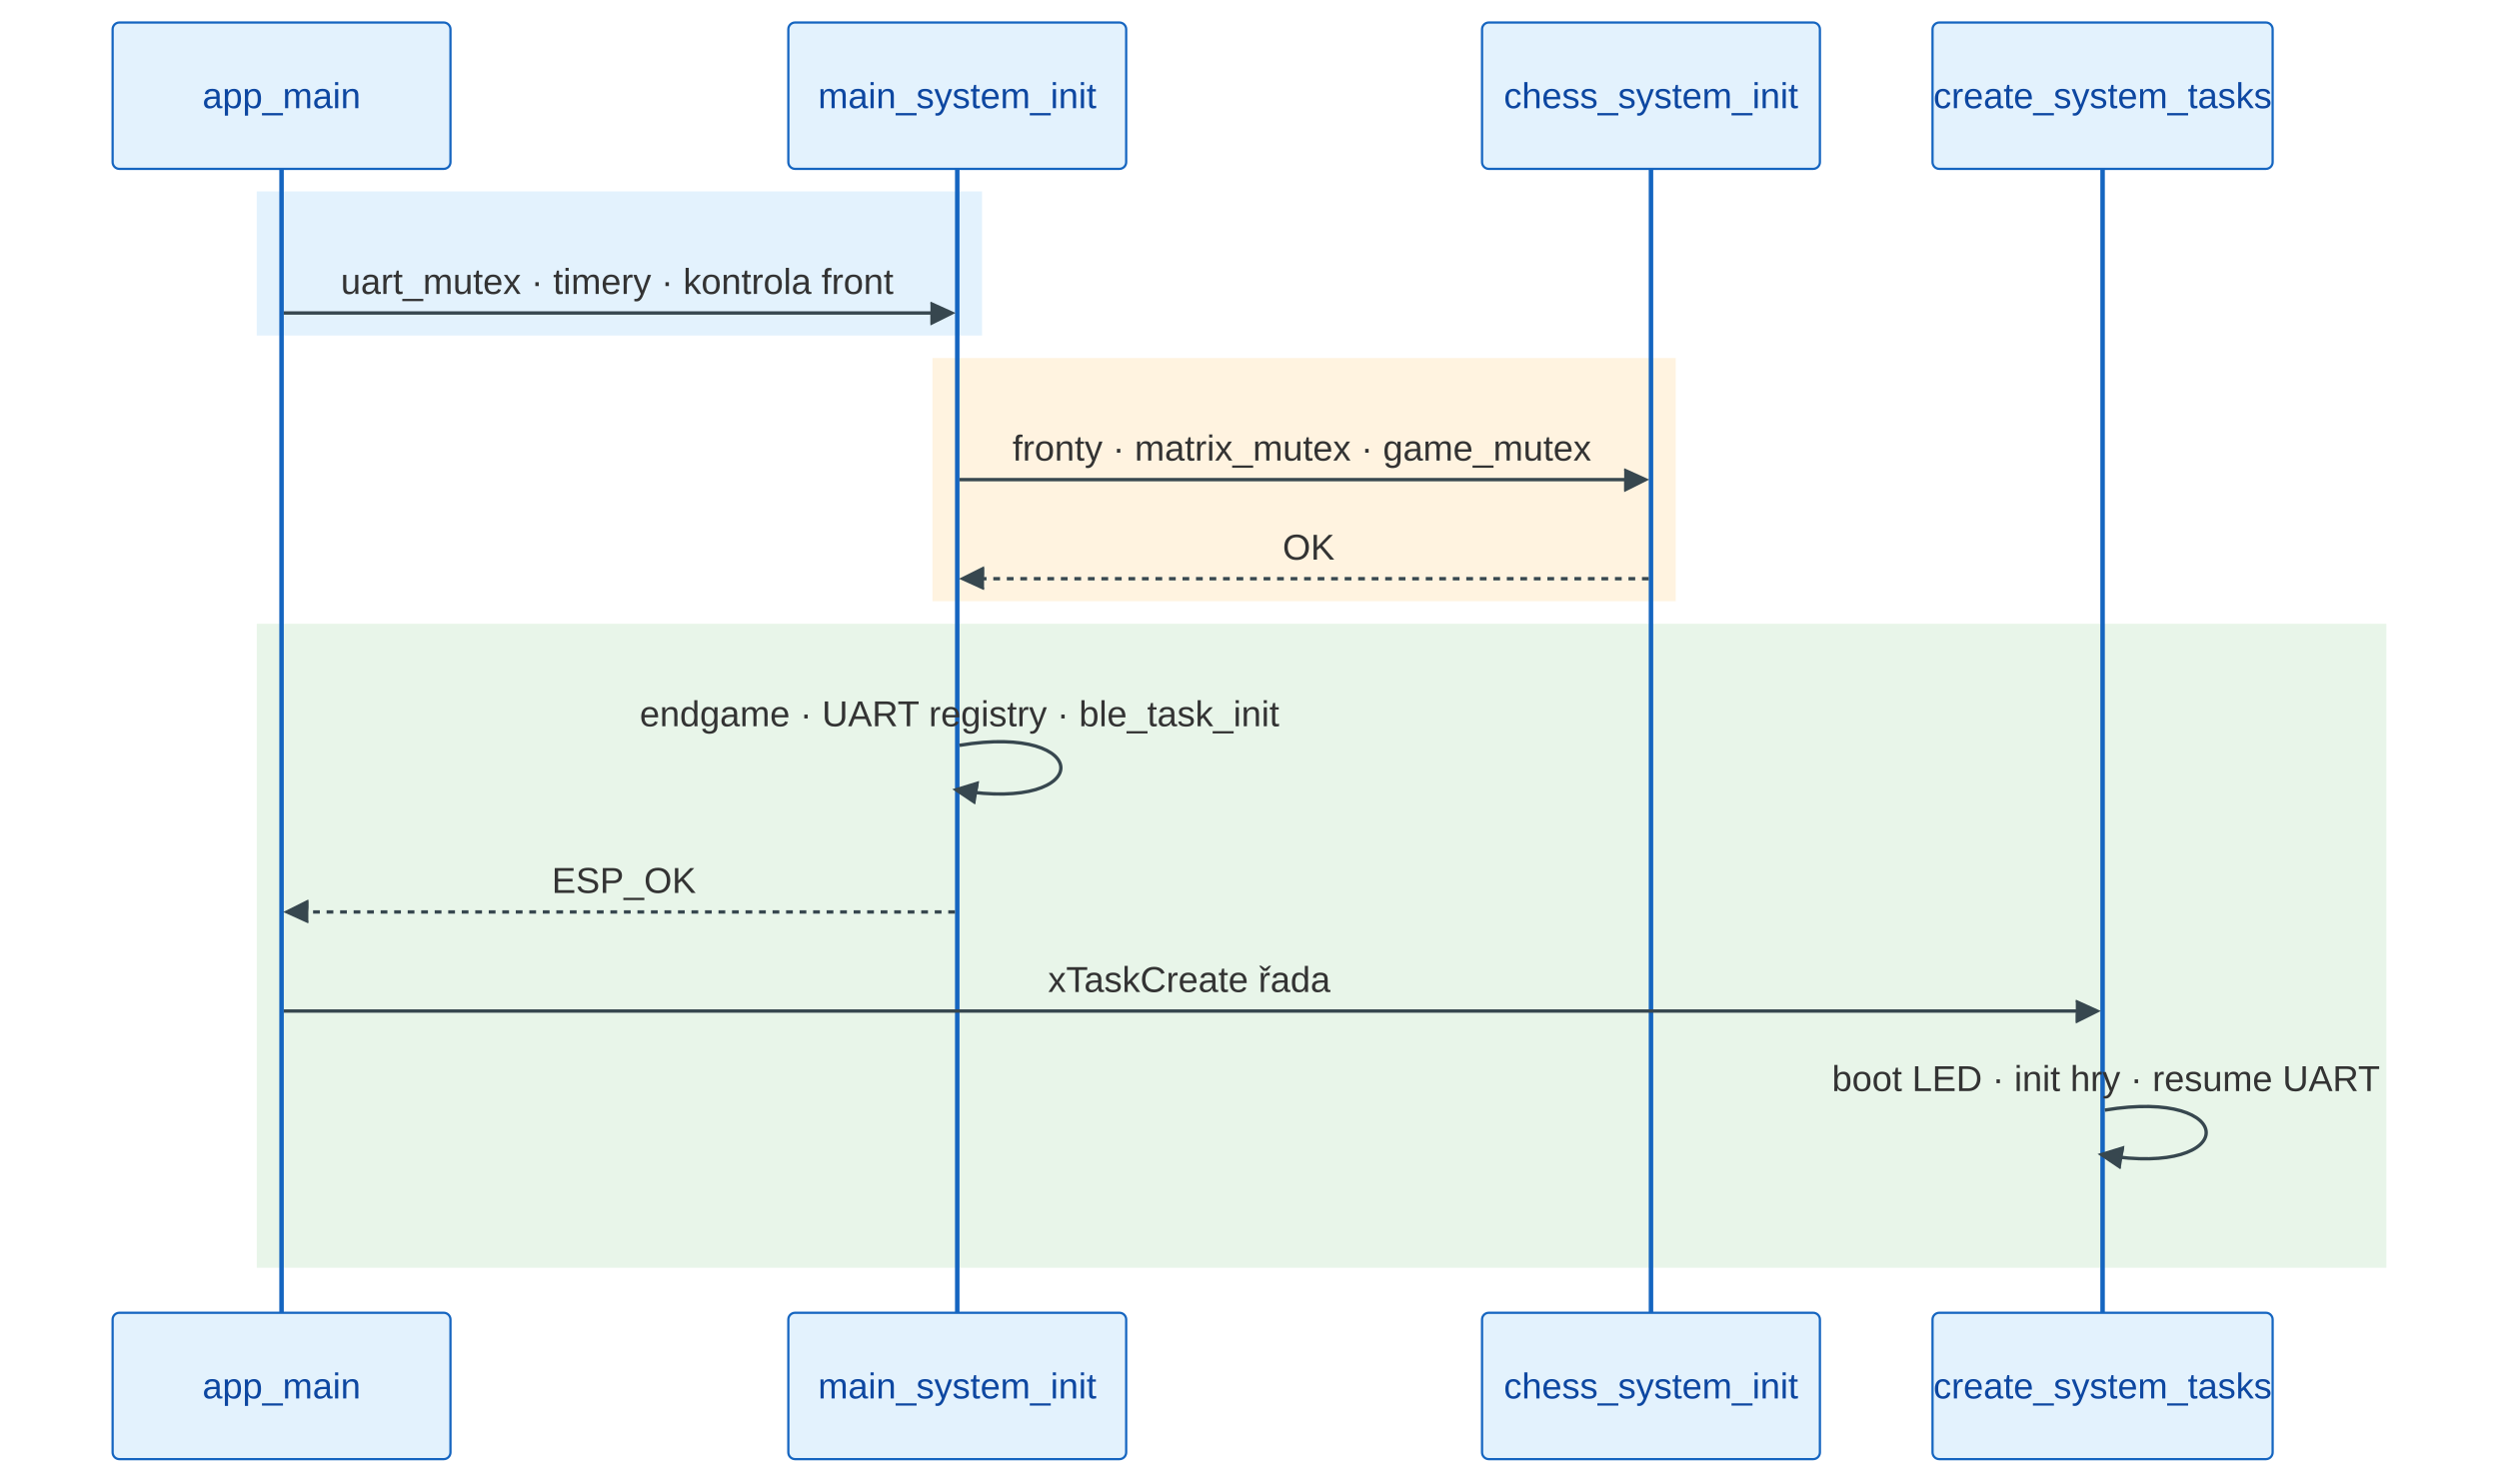
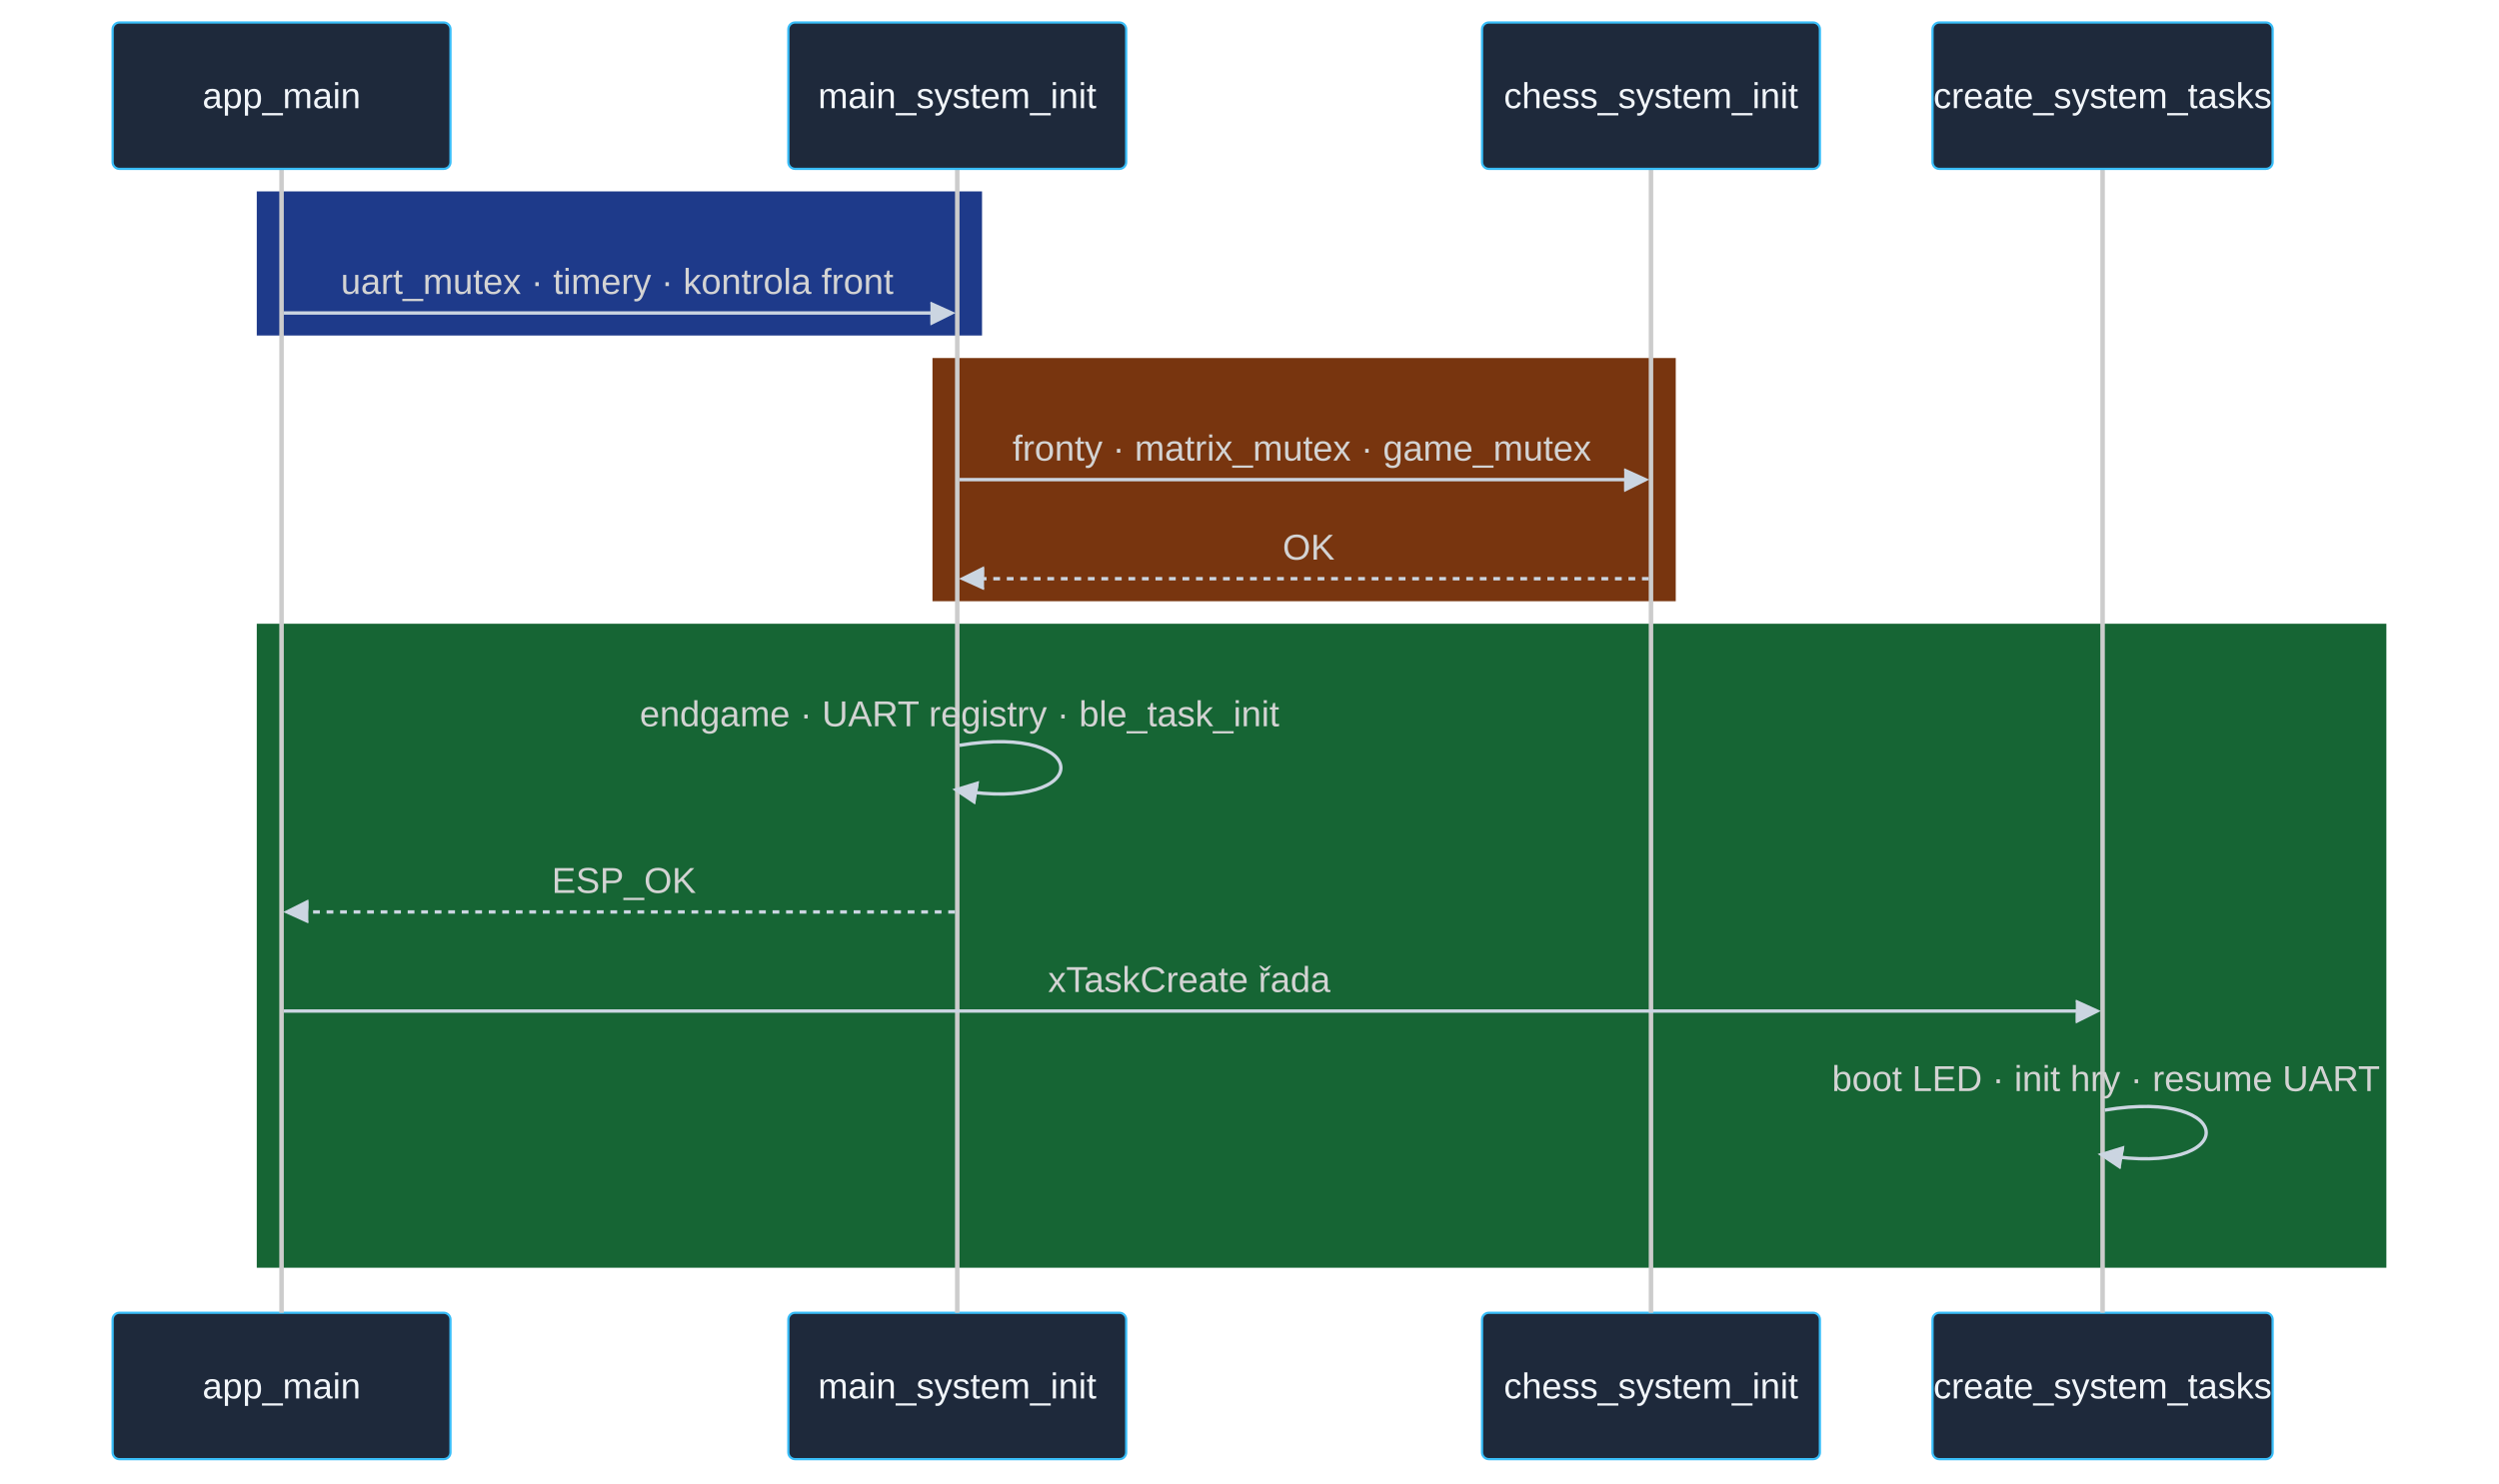
<svg xmlns="http://www.w3.org/2000/svg" id="my-svg" width="100%" style="max-width: 1109.5px; background-color: transparent;" viewBox="-50 -10 1109.5 659" role="graphics-document document" aria-roledescription="sequence">
-   <rect x="64" y="267" fill="rgb(232, 245, 233)" width="945.5" height="286" class="rect" />
-   <rect x="364" y="149" fill="rgb(255, 243, 224)" width="330" height="108" class="rect" />
-   <rect x="64" y="75" fill="rgb(227, 242, 253)" width="322" height="64" class="rect" />
+   <rect x="64" y="267" fill="rgb(22, 101, 52)" width="945.5" height="286" class="rect" />
+   <rect x="364" y="149" fill="rgb(120, 53, 15)" width="330" height="108" class="rect" />
+   <rect x="64" y="75" fill="rgb(30, 58, 138)" width="322" height="64" class="rect" />
  <g>
    <rect x="808" y="573" fill="#eaeaea" stroke="#666" width="151" height="65" name="CR" rx="3" ry="3" class="actor actor-bottom" />
    <text x="883.5" y="605.5" dominant-baseline="central" alignment-baseline="central" class="actor actor-box" style="text-anchor: middle; font-size: 16px; font-weight: 400;">
      <tspan x="883.5" dy="0">create_system_tasks</tspan>
    </text>
  </g>
  <g>
    <rect x="608" y="573" fill="#eaeaea" stroke="#666" width="150" height="65" name="FC" rx="3" ry="3" class="actor actor-bottom" />
    <text x="683" y="605.5" dominant-baseline="central" alignment-baseline="central" class="actor actor-box" style="text-anchor: middle; font-size: 16px; font-weight: 400;">
      <tspan x="683" dy="0">chess_system_init</tspan>
    </text>
  </g>
  <g>
    <rect x="300" y="573" fill="#eaeaea" stroke="#666" width="150" height="65" name="SYS" rx="3" ry="3" class="actor actor-bottom" />
    <text x="375" y="605.5" dominant-baseline="central" alignment-baseline="central" class="actor actor-box" style="text-anchor: middle; font-size: 16px; font-weight: 400;">
      <tspan x="375" dy="0">main_system_init</tspan>
    </text>
  </g>
  <g>
    <rect x="0" y="573" fill="#eaeaea" stroke="#666" width="150" height="65" name="AM" rx="3" ry="3" class="actor actor-bottom" />
    <text x="75" y="605.5" dominant-baseline="central" alignment-baseline="central" class="actor actor-box" style="text-anchor: middle; font-size: 16px; font-weight: 400;">
      <tspan x="75" dy="0">app_main</tspan>
    </text>
  </g>
  <g>
    <line id="actor3" x1="883.5" y1="65" x2="883.5" y2="573" class="actor-line 200" stroke-width="0.5px" stroke="#999" name="CR" data-et="life-line" data-id="CR" />
    <g id="root-3" data-et="participant" data-type="participant" data-id="CR">
      <rect x="808" y="0" fill="#eaeaea" stroke="#666" width="151" height="65" name="CR" rx="3" ry="3" class="actor actor-top" />
      <text x="883.5" y="32.5" dominant-baseline="central" alignment-baseline="central" class="actor actor-box" style="text-anchor: middle; font-size: 16px; font-weight: 400;">
        <tspan x="883.5" dy="0">create_system_tasks</tspan>
      </text>
    </g>
  </g>
  <g>
    <line id="actor2" x1="683" y1="65" x2="683" y2="573" class="actor-line 200" stroke-width="0.5px" stroke="#999" name="FC" data-et="life-line" data-id="FC" />
    <g id="root-2" data-et="participant" data-type="participant" data-id="FC">
      <rect x="608" y="0" fill="#eaeaea" stroke="#666" width="150" height="65" name="FC" rx="3" ry="3" class="actor actor-top" />
      <text x="683" y="32.5" dominant-baseline="central" alignment-baseline="central" class="actor actor-box" style="text-anchor: middle; font-size: 16px; font-weight: 400;">
        <tspan x="683" dy="0">chess_system_init</tspan>
      </text>
    </g>
  </g>
  <g>
    <line id="actor1" x1="375" y1="65" x2="375" y2="573" class="actor-line 200" stroke-width="0.5px" stroke="#999" name="SYS" data-et="life-line" data-id="SYS" />
    <g id="root-1" data-et="participant" data-type="participant" data-id="SYS">
      <rect x="300" y="0" fill="#eaeaea" stroke="#666" width="150" height="65" name="SYS" rx="3" ry="3" class="actor actor-top" />
      <text x="375" y="32.5" dominant-baseline="central" alignment-baseline="central" class="actor actor-box" style="text-anchor: middle; font-size: 16px; font-weight: 400;">
        <tspan x="375" dy="0">main_system_init</tspan>
      </text>
    </g>
  </g>
  <g>
    <line id="actor0" x1="75" y1="65" x2="75" y2="573" class="actor-line 200" stroke-width="0.5px" stroke="#999" name="AM" data-et="life-line" data-id="AM" />
    <g id="root-0" data-et="participant" data-type="participant" data-id="AM">
      <rect x="0" y="0" fill="#eaeaea" stroke="#666" width="150" height="65" name="AM" rx="3" ry="3" class="actor actor-top" />
      <text x="75" y="32.5" dominant-baseline="central" alignment-baseline="central" class="actor actor-box" style="text-anchor: middle; font-size: 16px; font-weight: 400;">
        <tspan x="75" dy="0">app_main</tspan>
      </text>
    </g>
  </g>
-   <style>#my-svg{font-family:"trebuchet ms",verdana,arial,sans-serif;font-size:16px;fill:#333;}@keyframes edge-animation-frame{from{stroke-dashoffset:0;}}@keyframes dash{to{stroke-dashoffset:0;}}#my-svg .edge-animation-slow{stroke-dasharray:9,5!important;stroke-dashoffset:900;animation:dash 50s linear infinite;stroke-linecap:round;}#my-svg .edge-animation-fast{stroke-dasharray:9,5!important;stroke-dashoffset:900;animation:dash 20s linear infinite;stroke-linecap:round;}#my-svg .error-icon{fill:hsl(220.588, 100%, 98.333%);}#my-svg .error-text{fill:rgb(8.5, 5.75, 0);stroke:rgb(8.5, 5.75, 0);}#my-svg .edge-thickness-normal{stroke-width:1px;}#my-svg .edge-thickness-thick{stroke-width:3.5px;}#my-svg .edge-pattern-solid{stroke-dasharray:0;}#my-svg .edge-thickness-invisible{stroke-width:0;fill:none;}#my-svg .edge-pattern-dashed{stroke-dasharray:3;}#my-svg .edge-pattern-dotted{stroke-dasharray:2;}#my-svg .marker{fill:#0b0b0b;stroke:#0b0b0b;}#my-svg .marker.cross{stroke:#0b0b0b;}#my-svg svg{font-family:"trebuchet ms",verdana,arial,sans-serif;font-size:16px;}#my-svg p{margin:0;}#my-svg .actor{stroke:#1565c0;fill:#e3f2fd;stroke-width:1;}#my-svg rect.actor.outer-path[data-look="neo"]{filter:drop-shadow( 1px 2px 2px rgba(185,185,185,1));}#my-svg rect.note[data-look="neo"]{stroke:hsl(52.683, 60%, 73.922%);fill:#fff5ad;filter:drop-shadow( 1px 2px 2px rgba(185,185,185,1));}#my-svg text.actor&gt;tspan{fill:#0d47a1;stroke:none;}#my-svg .actor-line{stroke:#1565c0;}#my-svg .innerArc{stroke-width:1.5;stroke-dasharray:none;}#my-svg .messageLine0{stroke-width:1.5;stroke-dasharray:none;stroke:#37474f;}#my-svg .messageLine1{stroke-width:1.5;stroke-dasharray:2,2;stroke:#37474f;}#my-svg [id$="-arrowhead"] path{fill:#37474f;stroke:#37474f;}#my-svg .sequenceNumber{fill:#f4f4f4;}#my-svg [id$="-sequencenumber"]{fill:#37474f;}#my-svg [id$="-crosshead"] path{fill:#37474f;stroke:#37474f;}#my-svg .messageText{fill:#333;stroke:none;}#my-svg .labelBox{stroke:#1565c0;fill:#e3f2fd;filter:none;}#my-svg .labelText,#my-svg .labelText&gt;tspan{fill:#0d47a1;stroke:none;}#my-svg .loopText,#my-svg .loopText&gt;tspan{fill:#0d47a1;stroke:none;}#my-svg .loopLine{stroke-width:2px;stroke-dasharray:2,2;stroke:#1565c0;fill:#1565c0;}#my-svg .note{stroke:hsl(52.683, 60%, 73.922%);fill:#fff5ad;}#my-svg .noteText,#my-svg .noteText&gt;tspan{fill:#333;stroke:none;font-weight:normal;}#my-svg .activation0{fill:hsl(-79.412, 100%, 93.333%);stroke:hsl(-79.412, 100%, 83.333%);}#my-svg .activation1{fill:hsl(-79.412, 100%, 93.333%);stroke:hsl(-79.412, 100%, 83.333%);}#my-svg .activation2{fill:hsl(-79.412, 100%, 93.333%);stroke:hsl(-79.412, 100%, 83.333%);}#my-svg .actorPopupMenu{position:absolute;}#my-svg .actorPopupMenuPanel{position:absolute;fill:#e3f2fd;box-shadow:0px 8px 16px 0px rgba(0,0,0,0.2);filter:drop-shadow(3px 5px 2px rgb(0 0 0 / 0.4));}#my-svg .actor-man circle,#my-svg line{fill:#e3f2fd;stroke-width:2px;}#my-svg g rect.rect{filter:drop-shadow( 1px 2px 2px rgba(185,185,185,1));stroke:hsl(40.588, 60%, 83.333%);}#my-svg .node .neo-node{stroke:hsl(40.588, 60%, 83.333%);}#my-svg [data-look="neo"].node rect,#my-svg [data-look="neo"].cluster rect,#my-svg [data-look="neo"].node polygon{stroke:url(#my-svg-gradient);filter:drop-shadow( 1px 2px 2px rgba(185,185,185,1));}#my-svg [data-look="neo"].node path{stroke:url(#my-svg-gradient);stroke-width:1px;}#my-svg [data-look="neo"].node .outer-path{filter:drop-shadow( 1px 2px 2px rgba(185,185,185,1));}#my-svg [data-look="neo"].node .neo-line path{stroke:hsl(40.588, 60%, 83.333%);filter:none;}#my-svg [data-look="neo"].node circle{stroke:url(#my-svg-gradient);filter:drop-shadow( 1px 2px 2px rgba(185,185,185,1));}#my-svg [data-look="neo"].node circle .state-start{fill:#000000;}#my-svg [data-look="neo"].icon-shape .icon{fill:url(#my-svg-gradient);filter:drop-shadow( 1px 2px 2px rgba(185,185,185,1));}#my-svg [data-look="neo"].icon-shape .icon-neo path{stroke:url(#my-svg-gradient);filter:drop-shadow( 1px 2px 2px rgba(185,185,185,1));}#my-svg :root{--mermaid-font-family:"trebuchet ms",verdana,arial,sans-serif;}</style>
+   <style>#my-svg{font-family:"trebuchet ms",verdana,arial,sans-serif;font-size:16px;fill:#ccc;}@keyframes edge-animation-frame{from{stroke-dashoffset:0;}}@keyframes dash{to{stroke-dashoffset:0;}}#my-svg .edge-animation-slow{stroke-dasharray:9,5!important;stroke-dashoffset:900;animation:dash 50s linear infinite;stroke-linecap:round;}#my-svg .edge-animation-fast{stroke-dasharray:9,5!important;stroke-dashoffset:900;animation:dash 20s linear infinite;stroke-linecap:round;}#my-svg .error-icon{fill:#a44141;}#my-svg .error-text{fill:#ddd;stroke:#ddd;}#my-svg .edge-thickness-normal{stroke-width:1px;}#my-svg .edge-thickness-thick{stroke-width:3.5px;}#my-svg .edge-pattern-solid{stroke-dasharray:0;}#my-svg .edge-thickness-invisible{stroke-width:0;fill:none;}#my-svg .edge-pattern-dashed{stroke-dasharray:3;}#my-svg .edge-pattern-dotted{stroke-dasharray:2;}#my-svg .marker{fill:lightgrey;stroke:lightgrey;}#my-svg .marker.cross{stroke:lightgrey;}#my-svg svg{font-family:"trebuchet ms",verdana,arial,sans-serif;font-size:16px;}#my-svg p{margin:0;}#my-svg .actor{stroke:#38bdf8;fill:#1e293b;stroke-width:1;}#my-svg rect.actor.outer-path[data-look="neo"]{filter:drop-shadow( 1px 2px 2px rgba(185,185,185,1));}#my-svg rect.note[data-look="neo"]{stroke:#475569;fill:#334155;filter:drop-shadow( 1px 2px 2px rgba(185,185,185,1));}#my-svg text.actor&gt;tspan{fill:#f1f5f9;stroke:none;}#my-svg .actor-line{stroke:#ccc;}#my-svg .innerArc{stroke-width:1.5;stroke-dasharray:none;}#my-svg .messageLine0{stroke-width:1.5;stroke-dasharray:none;stroke:#cbd5e1;}#my-svg .messageLine1{stroke-width:1.5;stroke-dasharray:2,2;stroke:#cbd5e1;}#my-svg [id$="-arrowhead"] path{fill:#cbd5e1;stroke:#cbd5e1;}#my-svg .sequenceNumber{fill:black;}#my-svg [id$="-sequencenumber"]{fill:#cbd5e1;}#my-svg [id$="-crosshead"] path{fill:#cbd5e1;stroke:#cbd5e1;}#my-svg .messageText{fill:lightgrey;stroke:none;}#my-svg .labelBox{stroke:#ccc;fill:#334155;filter:none;}#my-svg .labelText,#my-svg .labelText&gt;tspan{fill:#f8fafc;stroke:none;}#my-svg .loopText,#my-svg .loopText&gt;tspan{fill:#e2e8f0;stroke:none;}#my-svg .loopLine{stroke-width:2px;stroke-dasharray:2,2;stroke:#ccc;fill:#ccc;}#my-svg .note{stroke:#475569;fill:#334155;}#my-svg .noteText,#my-svg .noteText&gt;tspan{fill:#f1f5f9;stroke:none;font-weight:normal;}#my-svg .activation0{fill:hsl(180, 1.587%, 28.353%);stroke:#ccc;}#my-svg .activation1{fill:hsl(180, 1.587%, 28.353%);stroke:#ccc;}#my-svg .activation2{fill:hsl(180, 1.587%, 28.353%);stroke:#ccc;}#my-svg .actorPopupMenu{position:absolute;}#my-svg .actorPopupMenuPanel{position:absolute;fill:#1e293b;box-shadow:0px 8px 16px 0px rgba(0,0,0,0.2);filter:drop-shadow(3px 5px 2px rgb(0 0 0 / 0.4));}#my-svg .actor-man circle,#my-svg line{fill:#1e293b;stroke-width:2px;}#my-svg g rect.rect{filter:drop-shadow( 1px 2px 2px rgba(185,185,185,1));stroke:#ccc;}#my-svg .node .neo-node{stroke:#ccc;}#my-svg [data-look="neo"].node rect,#my-svg [data-look="neo"].cluster rect,#my-svg [data-look="neo"].node polygon{stroke:url(#my-svg-gradient);filter:drop-shadow( 1px 2px 2px rgba(185,185,185,1));}#my-svg [data-look="neo"].node path{stroke:url(#my-svg-gradient);stroke-width:1px;}#my-svg [data-look="neo"].node .outer-path{filter:drop-shadow( 1px 2px 2px rgba(185,185,185,1));}#my-svg [data-look="neo"].node .neo-line path{stroke:#ccc;filter:none;}#my-svg [data-look="neo"].node circle{stroke:url(#my-svg-gradient);filter:drop-shadow( 1px 2px 2px rgba(185,185,185,1));}#my-svg [data-look="neo"].node circle .state-start{fill:#000000;}#my-svg [data-look="neo"].icon-shape .icon{fill:url(#my-svg-gradient);filter:drop-shadow( 1px 2px 2px rgba(185,185,185,1));}#my-svg [data-look="neo"].icon-shape .icon-neo path{stroke:url(#my-svg-gradient);filter:drop-shadow( 1px 2px 2px rgba(185,185,185,1));}#my-svg :root{--mermaid-font-family:"trebuchet ms",verdana,arial,sans-serif;}</style>
  <g />
  <defs>
    <symbol id="my-svg-computer" width="24" height="24">
      <path transform="scale(.5)" d="M2 2v13h20v-13h-20zm18 11h-16v-9h16v9zm-10.228 6l.466-1h3.524l.467 1h-4.457zm14.228 3h-24l2-6h2.104l-1.33 4h18.45l-1.297-4h2.073l2 6zm-5-10h-14v-7h14v7z" />
    </symbol>
  </defs>
  <defs>
    <symbol id="my-svg-database" fill-rule="evenodd" clip-rule="evenodd">
      <path transform="scale(.5)" d="M12.258.001l.256.004.255.005.253.008.251.01.249.012.247.015.246.016.242.019.241.02.239.023.236.024.233.027.231.028.229.031.225.032.223.034.22.036.217.038.214.04.211.041.208.043.205.045.201.046.198.048.194.05.191.051.187.053.183.054.18.056.175.057.172.059.168.06.163.061.16.063.155.064.15.066.074.033.073.033.071.034.07.034.069.035.068.035.067.035.066.035.064.036.064.036.062.036.06.036.06.037.058.037.058.037.055.038.055.038.053.038.052.038.051.039.05.039.048.039.047.039.045.04.044.04.043.04.041.04.04.041.039.041.037.041.036.041.034.041.033.042.032.042.03.042.029.042.027.042.026.043.024.043.023.043.021.043.02.043.018.044.017.043.015.044.013.044.012.044.011.045.009.044.007.045.006.045.004.045.002.045.001.045v17l-.001.045-.002.045-.004.045-.006.045-.007.045-.009.044-.011.045-.012.044-.013.044-.015.044-.017.043-.018.044-.02.043-.021.043-.023.043-.024.043-.026.043-.027.042-.029.042-.03.042-.032.042-.033.042-.034.041-.036.041-.037.041-.039.041-.04.041-.041.04-.043.04-.044.04-.045.04-.047.039-.048.039-.05.039-.051.039-.052.038-.053.038-.055.038-.055.038-.058.037-.058.037-.06.037-.06.036-.062.036-.064.036-.064.036-.066.035-.067.035-.068.035-.069.035-.07.034-.071.034-.073.033-.074.033-.15.066-.155.064-.16.063-.163.061-.168.06-.172.059-.175.057-.18.056-.183.054-.187.053-.191.051-.194.05-.198.048-.201.046-.205.045-.208.043-.211.041-.214.04-.217.038-.22.036-.223.034-.225.032-.229.031-.231.028-.233.027-.236.024-.239.023-.241.02-.242.019-.246.016-.247.015-.249.012-.251.01-.253.008-.255.005-.256.004-.258.001-.258-.001-.256-.004-.255-.005-.253-.008-.251-.01-.249-.012-.247-.015-.245-.016-.243-.019-.241-.02-.238-.023-.236-.024-.234-.027-.231-.028-.228-.031-.226-.032-.223-.034-.22-.036-.217-.038-.214-.04-.211-.041-.208-.043-.204-.045-.201-.046-.198-.048-.195-.05-.19-.051-.187-.053-.184-.054-.179-.056-.176-.057-.172-.059-.167-.06-.164-.061-.159-.063-.155-.064-.151-.066-.074-.033-.072-.033-.072-.034-.07-.034-.069-.035-.068-.035-.067-.035-.066-.035-.064-.036-.063-.036-.062-.036-.061-.036-.06-.037-.058-.037-.057-.037-.056-.038-.055-.038-.053-.038-.052-.038-.051-.039-.049-.039-.049-.039-.046-.039-.046-.04-.044-.04-.043-.04-.041-.04-.04-.041-.039-.041-.037-.041-.036-.041-.034-.041-.033-.042-.032-.042-.03-.042-.029-.042-.027-.042-.026-.043-.024-.043-.023-.043-.021-.043-.02-.043-.018-.044-.017-.043-.015-.044-.013-.044-.012-.044-.011-.045-.009-.044-.007-.045-.006-.045-.004-.045-.002-.045-.001-.045v-17l.001-.045.002-.045.004-.045.006-.045.007-.045.009-.044.011-.045.012-.044.013-.044.015-.044.017-.043.018-.044.02-.043.021-.043.023-.043.024-.043.026-.043.027-.042.029-.042.03-.042.032-.042.033-.042.034-.041.036-.041.037-.041.039-.041.04-.041.041-.04.043-.04.044-.04.046-.04.046-.039.049-.039.049-.039.051-.039.052-.038.053-.038.055-.038.056-.038.057-.037.058-.037.06-.037.061-.036.062-.036.063-.036.064-.036.066-.035.067-.035.068-.035.069-.035.07-.034.072-.034.072-.033.074-.033.151-.066.155-.064.159-.063.164-.061.167-.06.172-.059.176-.057.179-.056.184-.054.187-.053.19-.051.195-.05.198-.048.201-.046.204-.045.208-.043.211-.041.214-.04.217-.038.22-.036.223-.034.226-.032.228-.031.231-.028.234-.027.236-.024.238-.023.241-.02.243-.019.245-.016.247-.015.249-.012.251-.01.253-.008.255-.005.256-.004.258-.001.258.001zm-9.258 20.499v.01l.001.021.003.021.004.022.005.021.006.022.007.022.009.023.01.022.011.023.012.023.013.023.015.023.016.024.017.023.018.024.019.024.021.024.022.025.023.024.024.025.052.049.056.05.061.051.066.051.07.051.075.051.079.052.084.052.088.052.092.052.097.052.102.051.105.052.11.052.114.051.119.051.123.051.127.05.131.05.135.05.139.048.144.049.147.047.152.047.155.047.16.045.163.045.167.043.171.043.176.041.178.041.183.039.187.039.19.037.194.035.197.035.202.033.204.031.209.03.212.029.216.027.219.025.222.024.226.021.23.02.233.018.236.016.24.015.243.012.246.01.249.008.253.005.256.004.259.001.26-.001.257-.004.254-.005.25-.008.247-.011.244-.012.241-.014.237-.016.233-.018.231-.021.226-.021.224-.024.22-.026.216-.027.212-.028.21-.031.205-.031.202-.034.198-.034.194-.036.191-.037.187-.039.183-.04.179-.04.175-.042.172-.043.168-.044.163-.045.16-.046.155-.046.152-.047.148-.048.143-.049.139-.049.136-.05.131-.05.126-.05.123-.051.118-.052.114-.051.11-.052.106-.052.101-.052.096-.052.092-.052.088-.053.083-.051.079-.052.074-.052.07-.051.065-.051.06-.051.056-.05.051-.05.023-.024.023-.025.021-.024.02-.024.019-.024.018-.024.017-.024.015-.023.014-.024.013-.023.012-.023.01-.023.01-.022.008-.022.006-.022.006-.022.004-.022.004-.021.001-.021.001-.021v-4.127l-.077.055-.08.053-.083.054-.085.053-.087.052-.09.052-.093.051-.095.05-.097.05-.1.049-.102.049-.105.048-.106.047-.109.047-.111.046-.114.045-.115.045-.118.044-.12.043-.122.042-.124.042-.126.041-.128.04-.13.04-.132.038-.134.038-.135.037-.138.037-.139.035-.142.035-.143.034-.144.033-.147.032-.148.031-.15.03-.151.03-.153.029-.154.027-.156.027-.158.026-.159.025-.161.024-.162.023-.163.022-.165.021-.166.02-.167.019-.169.018-.169.017-.171.016-.173.015-.173.014-.175.013-.175.012-.177.011-.178.01-.179.008-.179.008-.181.006-.182.005-.182.004-.184.003-.184.002h-.37l-.184-.002-.184-.003-.182-.004-.182-.005-.181-.006-.179-.008-.179-.008-.178-.01-.176-.011-.176-.012-.175-.013-.173-.014-.172-.015-.171-.016-.17-.017-.169-.018-.167-.019-.166-.02-.165-.021-.163-.022-.162-.023-.161-.024-.159-.025-.157-.026-.156-.027-.155-.027-.153-.029-.151-.03-.15-.03-.148-.031-.146-.032-.145-.033-.143-.034-.141-.035-.14-.035-.137-.037-.136-.037-.134-.038-.132-.038-.13-.04-.128-.04-.126-.041-.124-.042-.122-.042-.12-.044-.117-.043-.116-.045-.113-.045-.112-.046-.109-.047-.106-.047-.105-.048-.102-.049-.1-.049-.097-.05-.095-.05-.093-.052-.09-.051-.087-.052-.085-.053-.083-.054-.08-.054-.077-.054v4.127zm0-5.654v.011l.001.021.003.021.004.021.005.022.006.022.007.022.009.022.01.022.011.023.012.023.013.023.015.024.016.023.017.024.018.024.019.024.021.024.022.024.023.025.024.024.052.05.056.05.061.05.066.051.07.051.075.052.079.051.084.052.088.052.092.052.097.052.102.052.105.052.11.051.114.051.119.052.123.05.127.051.131.05.135.049.139.049.144.048.147.048.152.047.155.046.16.045.163.045.167.044.171.042.176.042.178.04.183.04.187.038.19.037.194.036.197.034.202.033.204.032.209.03.212.028.216.027.219.025.222.024.226.022.23.02.233.018.236.016.24.014.243.012.246.01.249.008.253.006.256.003.259.001.26-.001.257-.003.254-.006.25-.008.247-.01.244-.012.241-.015.237-.016.233-.018.231-.02.226-.022.224-.024.22-.025.216-.027.212-.029.21-.03.205-.032.202-.033.198-.035.194-.036.191-.037.187-.039.183-.039.179-.041.175-.042.172-.043.168-.044.163-.045.16-.045.155-.047.152-.047.148-.048.143-.048.139-.05.136-.049.131-.05.126-.051.123-.051.118-.051.114-.052.11-.052.106-.052.101-.052.096-.052.092-.052.088-.052.083-.052.079-.052.074-.051.07-.052.065-.051.06-.05.056-.051.051-.049.023-.025.023-.024.021-.025.02-.024.019-.024.018-.024.017-.024.015-.023.014-.023.013-.024.012-.022.01-.023.01-.023.008-.022.006-.022.006-.022.004-.021.004-.022.001-.021.001-.021v-4.139l-.077.054-.08.054-.083.054-.085.052-.087.053-.09.051-.093.051-.095.051-.097.05-.1.049-.102.049-.105.048-.106.047-.109.047-.111.046-.114.045-.115.044-.118.044-.12.044-.122.042-.124.042-.126.041-.128.04-.13.039-.132.039-.134.038-.135.037-.138.036-.139.036-.142.035-.143.033-.144.033-.147.033-.148.031-.15.03-.151.03-.153.028-.154.028-.156.027-.158.026-.159.025-.161.024-.162.023-.163.022-.165.021-.166.02-.167.019-.169.018-.169.017-.171.016-.173.015-.173.014-.175.013-.175.012-.177.011-.178.009-.179.009-.179.007-.181.007-.182.005-.182.004-.184.003-.184.002h-.37l-.184-.002-.184-.003-.182-.004-.182-.005-.181-.007-.179-.007-.179-.009-.178-.009-.176-.011-.176-.012-.175-.013-.173-.014-.172-.015-.171-.016-.17-.017-.169-.018-.167-.019-.166-.02-.165-.021-.163-.022-.162-.023-.161-.024-.159-.025-.157-.026-.156-.027-.155-.028-.153-.028-.151-.03-.15-.03-.148-.031-.146-.033-.145-.033-.143-.033-.141-.035-.14-.036-.137-.036-.136-.037-.134-.038-.132-.039-.13-.039-.128-.04-.126-.041-.124-.042-.122-.043-.12-.043-.117-.044-.116-.044-.113-.046-.112-.046-.109-.046-.106-.047-.105-.048-.102-.049-.1-.049-.097-.05-.095-.051-.093-.051-.09-.051-.087-.053-.085-.052-.083-.054-.08-.054-.077-.054v4.139zm0-5.666v.011l.001.02.003.022.004.021.005.022.006.021.007.022.009.023.01.022.011.023.012.023.013.023.015.023.016.024.017.024.018.023.019.024.021.025.022.024.023.024.024.025.052.05.056.05.061.05.066.051.07.051.075.052.079.051.084.052.088.052.092.052.097.052.102.052.105.051.11.052.114.051.119.051.123.051.127.05.131.05.135.05.139.049.144.048.147.048.152.047.155.046.16.045.163.045.167.043.171.043.176.042.178.04.183.04.187.038.19.037.194.036.197.034.202.033.204.032.209.03.212.028.216.027.219.025.222.024.226.021.23.02.233.018.236.017.24.014.243.012.246.01.249.008.253.006.256.003.259.001.26-.001.257-.003.254-.006.25-.008.247-.01.244-.013.241-.014.237-.016.233-.018.231-.02.226-.022.224-.024.22-.025.216-.027.212-.029.21-.03.205-.032.202-.033.198-.035.194-.036.191-.037.187-.039.183-.039.179-.041.175-.042.172-.043.168-.044.163-.045.16-.045.155-.047.152-.047.148-.048.143-.049.139-.049.136-.049.131-.051.126-.05.123-.051.118-.052.114-.051.11-.052.106-.052.101-.052.096-.052.092-.052.088-.052.083-.052.079-.052.074-.052.07-.051.065-.051.06-.051.056-.05.051-.049.023-.025.023-.025.021-.024.02-.024.019-.024.018-.024.017-.024.015-.023.014-.024.013-.023.012-.023.01-.022.01-.023.008-.022.006-.022.006-.022.004-.022.004-.021.001-.021.001-.021v-4.153l-.077.054-.08.054-.083.053-.085.053-.087.053-.09.051-.093.051-.095.051-.097.05-.1.049-.102.048-.105.048-.106.048-.109.046-.111.046-.114.046-.115.044-.118.044-.12.043-.122.043-.124.042-.126.041-.128.04-.13.039-.132.039-.134.038-.135.037-.138.036-.139.036-.142.034-.143.034-.144.033-.147.032-.148.032-.15.03-.151.03-.153.028-.154.028-.156.027-.158.026-.159.024-.161.024-.162.023-.163.023-.165.021-.166.02-.167.019-.169.018-.169.017-.171.016-.173.015-.173.014-.175.013-.175.012-.177.01-.178.01-.179.009-.179.007-.181.006-.182.006-.182.004-.184.003-.184.001-.185.001-.185-.001-.184-.001-.184-.003-.182-.004-.182-.006-.181-.006-.179-.007-.179-.009-.178-.01-.176-.01-.176-.012-.175-.013-.173-.014-.172-.015-.171-.016-.17-.017-.169-.018-.167-.019-.166-.02-.165-.021-.163-.023-.162-.023-.161-.024-.159-.024-.157-.026-.156-.027-.155-.028-.153-.028-.151-.03-.15-.03-.148-.032-.146-.032-.145-.033-.143-.034-.141-.034-.14-.036-.137-.036-.136-.037-.134-.038-.132-.039-.13-.039-.128-.041-.126-.041-.124-.041-.122-.043-.12-.043-.117-.044-.116-.044-.113-.046-.112-.046-.109-.046-.106-.048-.105-.048-.102-.048-.1-.05-.097-.049-.095-.051-.093-.051-.09-.052-.087-.052-.085-.053-.083-.053-.08-.054-.077-.054v4.153zm8.74-8.179l-.257.004-.254.005-.25.008-.247.011-.244.012-.241.014-.237.016-.233.018-.231.021-.226.022-.224.023-.22.026-.216.027-.212.028-.21.031-.205.032-.202.033-.198.034-.194.036-.191.038-.187.038-.183.04-.179.041-.175.042-.172.043-.168.043-.163.045-.16.046-.155.046-.152.048-.148.048-.143.048-.139.049-.136.05-.131.05-.126.051-.123.051-.118.051-.114.052-.11.052-.106.052-.101.052-.096.052-.092.052-.088.052-.083.052-.079.052-.074.051-.07.052-.065.051-.06.05-.056.05-.051.05-.023.025-.023.024-.021.024-.02.025-.019.024-.018.024-.017.023-.015.024-.014.023-.013.023-.012.023-.01.023-.01.022-.008.022-.006.023-.006.021-.004.022-.004.021-.001.021-.001.021.001.021.001.021.004.021.004.022.006.021.006.023.008.022.01.022.01.023.012.023.013.023.014.023.015.024.017.023.018.024.019.024.02.025.021.024.023.024.023.025.051.05.056.05.06.05.065.051.07.052.074.051.079.052.083.052.088.052.092.052.096.052.101.052.106.052.11.052.114.052.118.051.123.051.126.051.131.05.136.05.139.049.143.048.148.048.152.048.155.046.16.046.163.045.168.043.172.043.175.042.179.041.183.04.187.038.191.038.194.036.198.034.202.033.205.032.21.031.212.028.216.027.22.026.224.023.226.022.231.021.233.018.237.016.241.014.244.012.247.011.25.008.254.005.257.004.26.001.26-.001.257-.004.254-.005.25-.008.247-.011.244-.012.241-.014.237-.016.233-.018.231-.021.226-.022.224-.023.22-.026.216-.027.212-.028.21-.031.205-.032.202-.033.198-.034.194-.036.191-.038.187-.038.183-.04.179-.041.175-.042.172-.043.168-.043.163-.045.16-.046.155-.046.152-.048.148-.048.143-.048.139-.049.136-.05.131-.05.126-.051.123-.051.118-.051.114-.052.11-.052.106-.052.101-.052.096-.052.092-.052.088-.052.083-.052.079-.052.074-.051.07-.052.065-.051.06-.05.056-.05.051-.05.023-.025.023-.024.021-.024.02-.025.019-.024.018-.024.017-.023.015-.024.014-.023.013-.023.012-.023.01-.023.01-.022.008-.022.006-.023.006-.021.004-.022.004-.021.001-.021.001-.021-.001-.021-.001-.021-.004-.021-.004-.022-.006-.021-.006-.023-.008-.022-.01-.022-.01-.023-.012-.023-.013-.023-.014-.023-.015-.024-.017-.023-.018-.024-.019-.024-.02-.025-.021-.024-.023-.024-.023-.025-.051-.05-.056-.05-.06-.05-.065-.051-.07-.052-.074-.051-.079-.052-.083-.052-.088-.052-.092-.052-.096-.052-.101-.052-.106-.052-.11-.052-.114-.052-.118-.051-.123-.051-.126-.051-.131-.05-.136-.05-.139-.049-.143-.048-.148-.048-.152-.048-.155-.046-.16-.046-.163-.045-.168-.043-.172-.043-.175-.042-.179-.041-.183-.04-.187-.038-.191-.038-.194-.036-.198-.034-.202-.033-.205-.032-.21-.031-.212-.028-.216-.027-.22-.026-.224-.023-.226-.022-.231-.021-.233-.018-.237-.016-.241-.014-.244-.012-.247-.011-.25-.008-.254-.005-.257-.004-.26-.001-.26.001z" />
    </symbol>
  </defs>
  <defs>
    <symbol id="my-svg-clock" width="24" height="24">
      <path transform="scale(.5)" d="M12 2c5.514 0 10 4.486 10 10s-4.486 10-10 10-10-4.486-10-10 4.486-10 10-10zm0-2c-6.627 0-12 5.373-12 12s5.373 12 12 12 12-5.373 12-12-5.373-12-12-12zm5.848 12.459c.202.038.202.333.001.372-1.907.361-6.045 1.111-6.547 1.111-.719 0-1.301-.582-1.301-1.301 0-.512.77-5.447 1.125-7.445.034-.192.312-.181.343.014l.985 6.238 5.394 1.011z" />
    </symbol>
  </defs>
  <defs>
    <marker id="my-svg-arrowhead" refX="7.9" refY="5" markerUnits="userSpaceOnUse" markerWidth="12" markerHeight="12" orient="auto-start-reverse">
      <path d="M -1 0 L 10 5 L 0 10 z" />
    </marker>
  </defs>
  <defs>
    <marker id="my-svg-crosshead" markerWidth="15" markerHeight="8" orient="auto" refX="4" refY="4.5">
      <path fill="none" stroke="#000000" stroke-width="1pt" d="M 1,2 L 6,7 M 6,2 L 1,7" style="stroke-dasharray: 0, 0;" />
    </marker>
  </defs>
  <defs>
    <marker id="my-svg-filled-head" refX="15.5" refY="7" markerWidth="20" markerHeight="28" orient="auto">
      <path d="M 18,7 L9,13 L14,7 L9,1 Z" />
    </marker>
  </defs>
  <defs>
    <marker id="my-svg-sequencenumber" refX="15" refY="15" markerWidth="60" markerHeight="40" orient="auto">
      <circle cx="15" cy="15" r="6" />
    </marker>
  </defs>
  <defs>
    <marker id="my-svg-solidTopArrowHead" refX="7.9" refY="7.25" markerUnits="userSpaceOnUse" markerWidth="12" markerHeight="12" orient="auto-start-reverse">
      <path d="M 0 0 L 10 8 L 0 8 z" />
    </marker>
  </defs>
  <defs>
    <marker id="my-svg-solidBottomArrowHead" refX="7.9" refY="0.75" markerUnits="userSpaceOnUse" markerWidth="12" markerHeight="12" orient="auto-start-reverse">
      <path d="M 0 0 L 10 0 L 0 8 z" />
    </marker>
  </defs>
  <defs>
    <marker id="my-svg-stickTopArrowHead" refX="7.5" refY="7" markerUnits="userSpaceOnUse" markerWidth="12" markerHeight="12" orient="auto-start-reverse">
      <path d="M 0 0 L 7 7" stroke="black" stroke-width="1.5" fill="none" />
    </marker>
  </defs>
  <defs>
    <marker id="my-svg-stickBottomArrowHead" refX="7.5" refY="0" markerUnits="userSpaceOnUse" markerWidth="12" markerHeight="12" orient="auto-start-reverse">
      <path d="M 0 7 L 7 0" stroke="black" stroke-width="1.5" fill="none" />
    </marker>
  </defs>
  <text x="224" y="100" text-anchor="middle" dominant-baseline="middle" alignment-baseline="middle" class="messageText" dy="1em" style="font-size: 16px; font-weight: 400;">uart_mutex · timery · kontrola front</text>
  <line x1="76" y1="129" x2="371" y2="129" class="messageLine0" data-et="message" data-id="i1" data-from="AM" data-to="SYS" stroke-width="2" stroke="none" marker-end="url(#my-svg-arrowhead)" style="fill: none;" />
  <text x="528" y="174" text-anchor="middle" dominant-baseline="middle" alignment-baseline="middle" class="messageText" dy="1em" style="font-size: 16px; font-weight: 400;">fronty · matrix_mutex · game_mutex</text>
  <line x1="376" y1="203" x2="679" y2="203" class="messageLine0" data-et="message" data-id="i4" data-from="SYS" data-to="FC" stroke-width="2" stroke="none" marker-end="url(#my-svg-arrowhead)" style="fill: none;" />
  <text x="531" y="218" text-anchor="middle" dominant-baseline="middle" alignment-baseline="middle" class="messageText" dy="1em" style="font-size: 16px; font-weight: 400;">OK</text>
  <line x1="682" y1="247" x2="379" y2="247" class="messageLine1" data-et="message" data-id="i5" data-from="FC" data-to="SYS" stroke-width="2" stroke="none" marker-end="url(#my-svg-arrowhead)" style="stroke-dasharray: 3, 3; fill: none;" />
  <text x="376" y="292" text-anchor="middle" dominant-baseline="middle" alignment-baseline="middle" class="messageText" dy="1em" style="font-size: 16px; font-weight: 400;">endgame · UART registry · ble_task_init</text>
  <path d="M 376,321 C 436,311 436,351 376,341" class="messageLine0" data-et="message" data-id="i8" data-from="SYS" data-to="SYS" stroke-width="2" stroke="none" marker-end="url(#my-svg-arrowhead)" style="fill: none;" />
  <text x="227" y="366" text-anchor="middle" dominant-baseline="middle" alignment-baseline="middle" class="messageText" dy="1em" style="font-size: 16px; font-weight: 400;">ESP_OK</text>
  <line x1="374" y1="395" x2="79" y2="395" class="messageLine1" data-et="message" data-id="i9" data-from="SYS" data-to="AM" stroke-width="2" stroke="none" marker-end="url(#my-svg-arrowhead)" style="stroke-dasharray: 3, 3; fill: none;" />
  <text x="478" y="410" text-anchor="middle" dominant-baseline="middle" alignment-baseline="middle" class="messageText" dy="1em" style="font-size: 16px; font-weight: 400;">xTaskCreate řada</text>
  <line x1="76" y1="439" x2="879.5" y2="439" class="messageLine0" data-et="message" data-id="i10" data-from="AM" data-to="CR" stroke-width="2" stroke="none" marker-end="url(#my-svg-arrowhead)" style="fill: none;" />
  <text x="885" y="454" text-anchor="middle" dominant-baseline="middle" alignment-baseline="middle" class="messageText" dy="1em" style="font-size: 16px; font-weight: 400;">boot LED · init hry · resume UART</text>
  <path d="M 884.5,483 C 944.5,473 944.5,513 884.5,503" class="messageLine0" data-et="message" data-id="i11" data-from="CR" data-to="CR" stroke-width="2" stroke="none" marker-end="url(#my-svg-arrowhead)" style="fill: none;" />
</svg>
